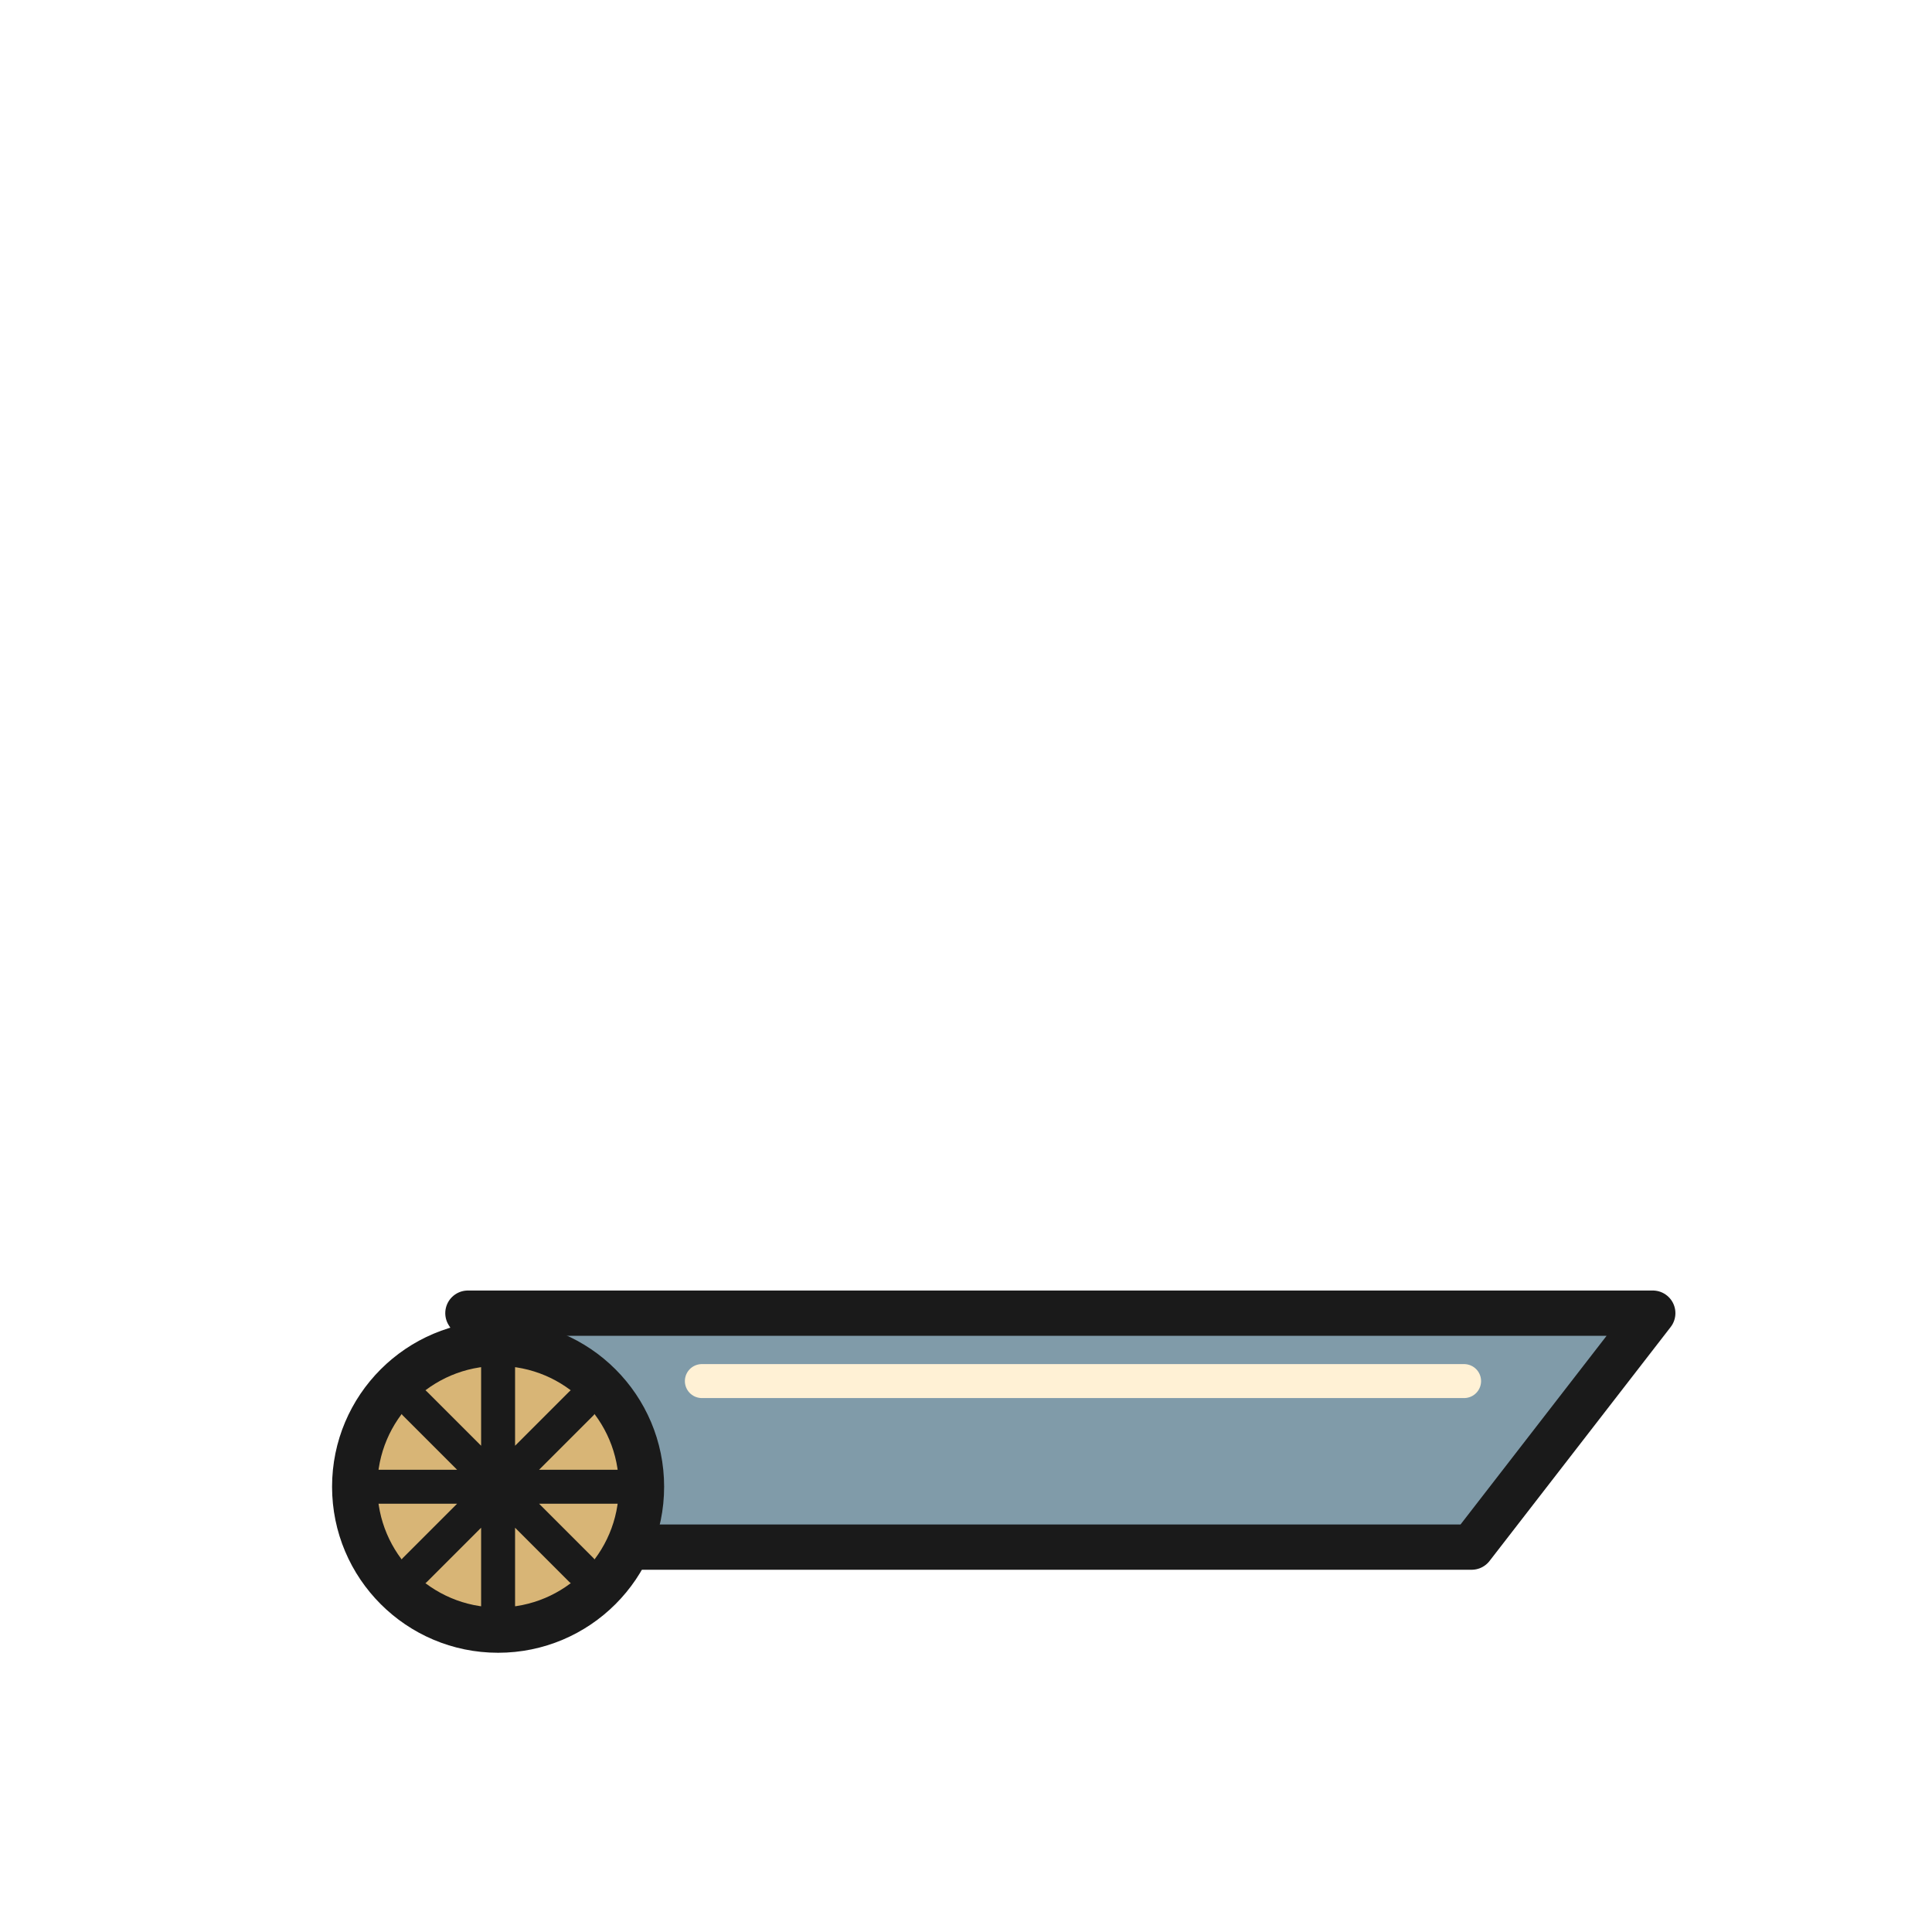
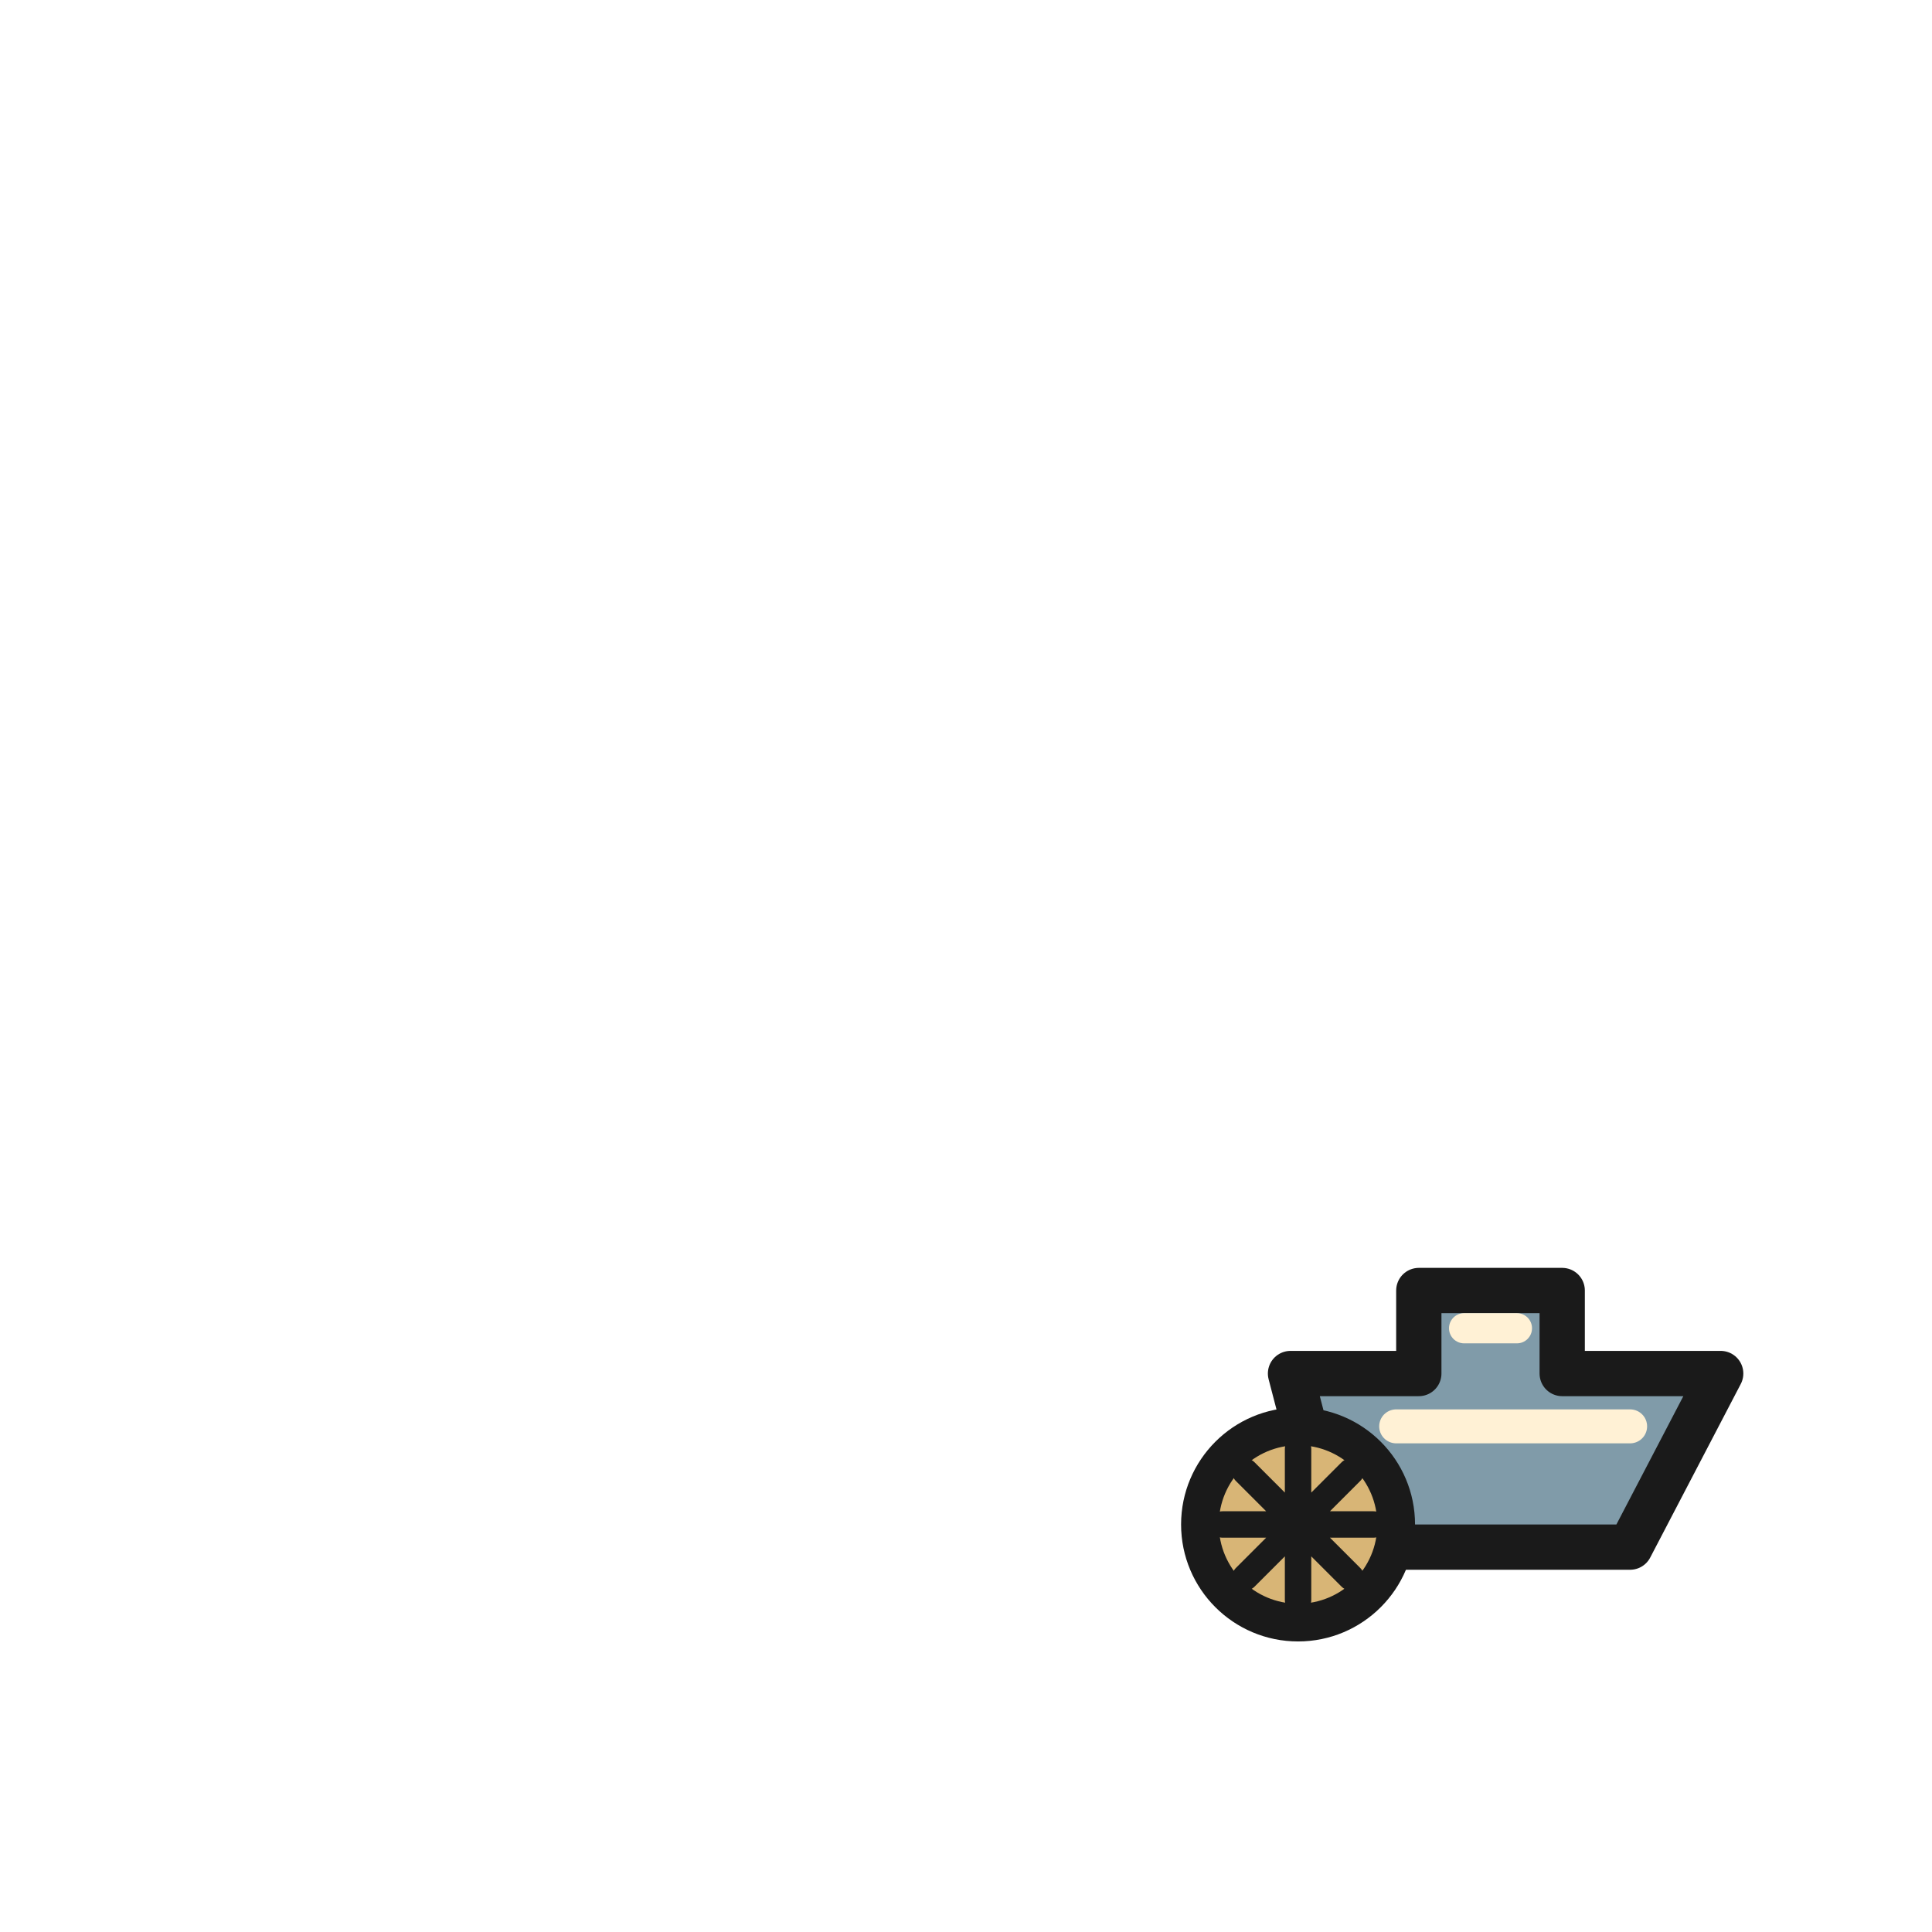
<svg xmlns="http://www.w3.org/2000/svg" width="256" height="256" viewBox="0 0 256 256">
-   <path d="M62 174 L219 174 L195 205 L82 205 Z" fill="#809ba9" stroke="#1a1a1a" stroke-width="6" stroke-linecap="round" stroke-linejoin="round" />
-   <path d="M93 183 L194 183" fill="none" stroke="#fff1d5" stroke-width="4.5" stroke-linecap="round" stroke-linejoin="round" />
-   <circle cx="66" cy="197" r="19" fill="#d8b576" stroke="#1a1a1a" stroke-width="6" />
-   <path d="M66 181 L66 213 M50 197 L82 197 M55 186 L77 208 M77 186 L55 208" fill="none" stroke="#1a1a1a" stroke-width="4.5" stroke-linecap="round" stroke-linejoin="round" />
+   <path d="M171 182 L188 182 L188 171 L207 171 L207 182 L228 182 L216 205 L177 205 Z" fill="#809ba9" stroke="#1a1a1a" stroke-width="6" stroke-linecap="round" stroke-linejoin="round" />
+   <path d="M194 176 L201 176" fill="none" stroke="#fff1d5" stroke-width="4" stroke-linecap="round" stroke-linejoin="round" />
+   <path d="M185 189 L216 189" fill="none" stroke="#fff1d5" stroke-width="4.5" stroke-linecap="round" stroke-linejoin="round" />
+   <circle cx="172" cy="202" r="13" fill="#d8b576" stroke="#1a1a1a" stroke-width="5" />
+   <path d="M172 192 L172 212 M162 202 L182 202 M165 195 L179 209 M179 195 L165 209" fill="none" stroke="#1a1a1a" stroke-width="3.5" stroke-linecap="round" stroke-linejoin="round" />
</svg>
